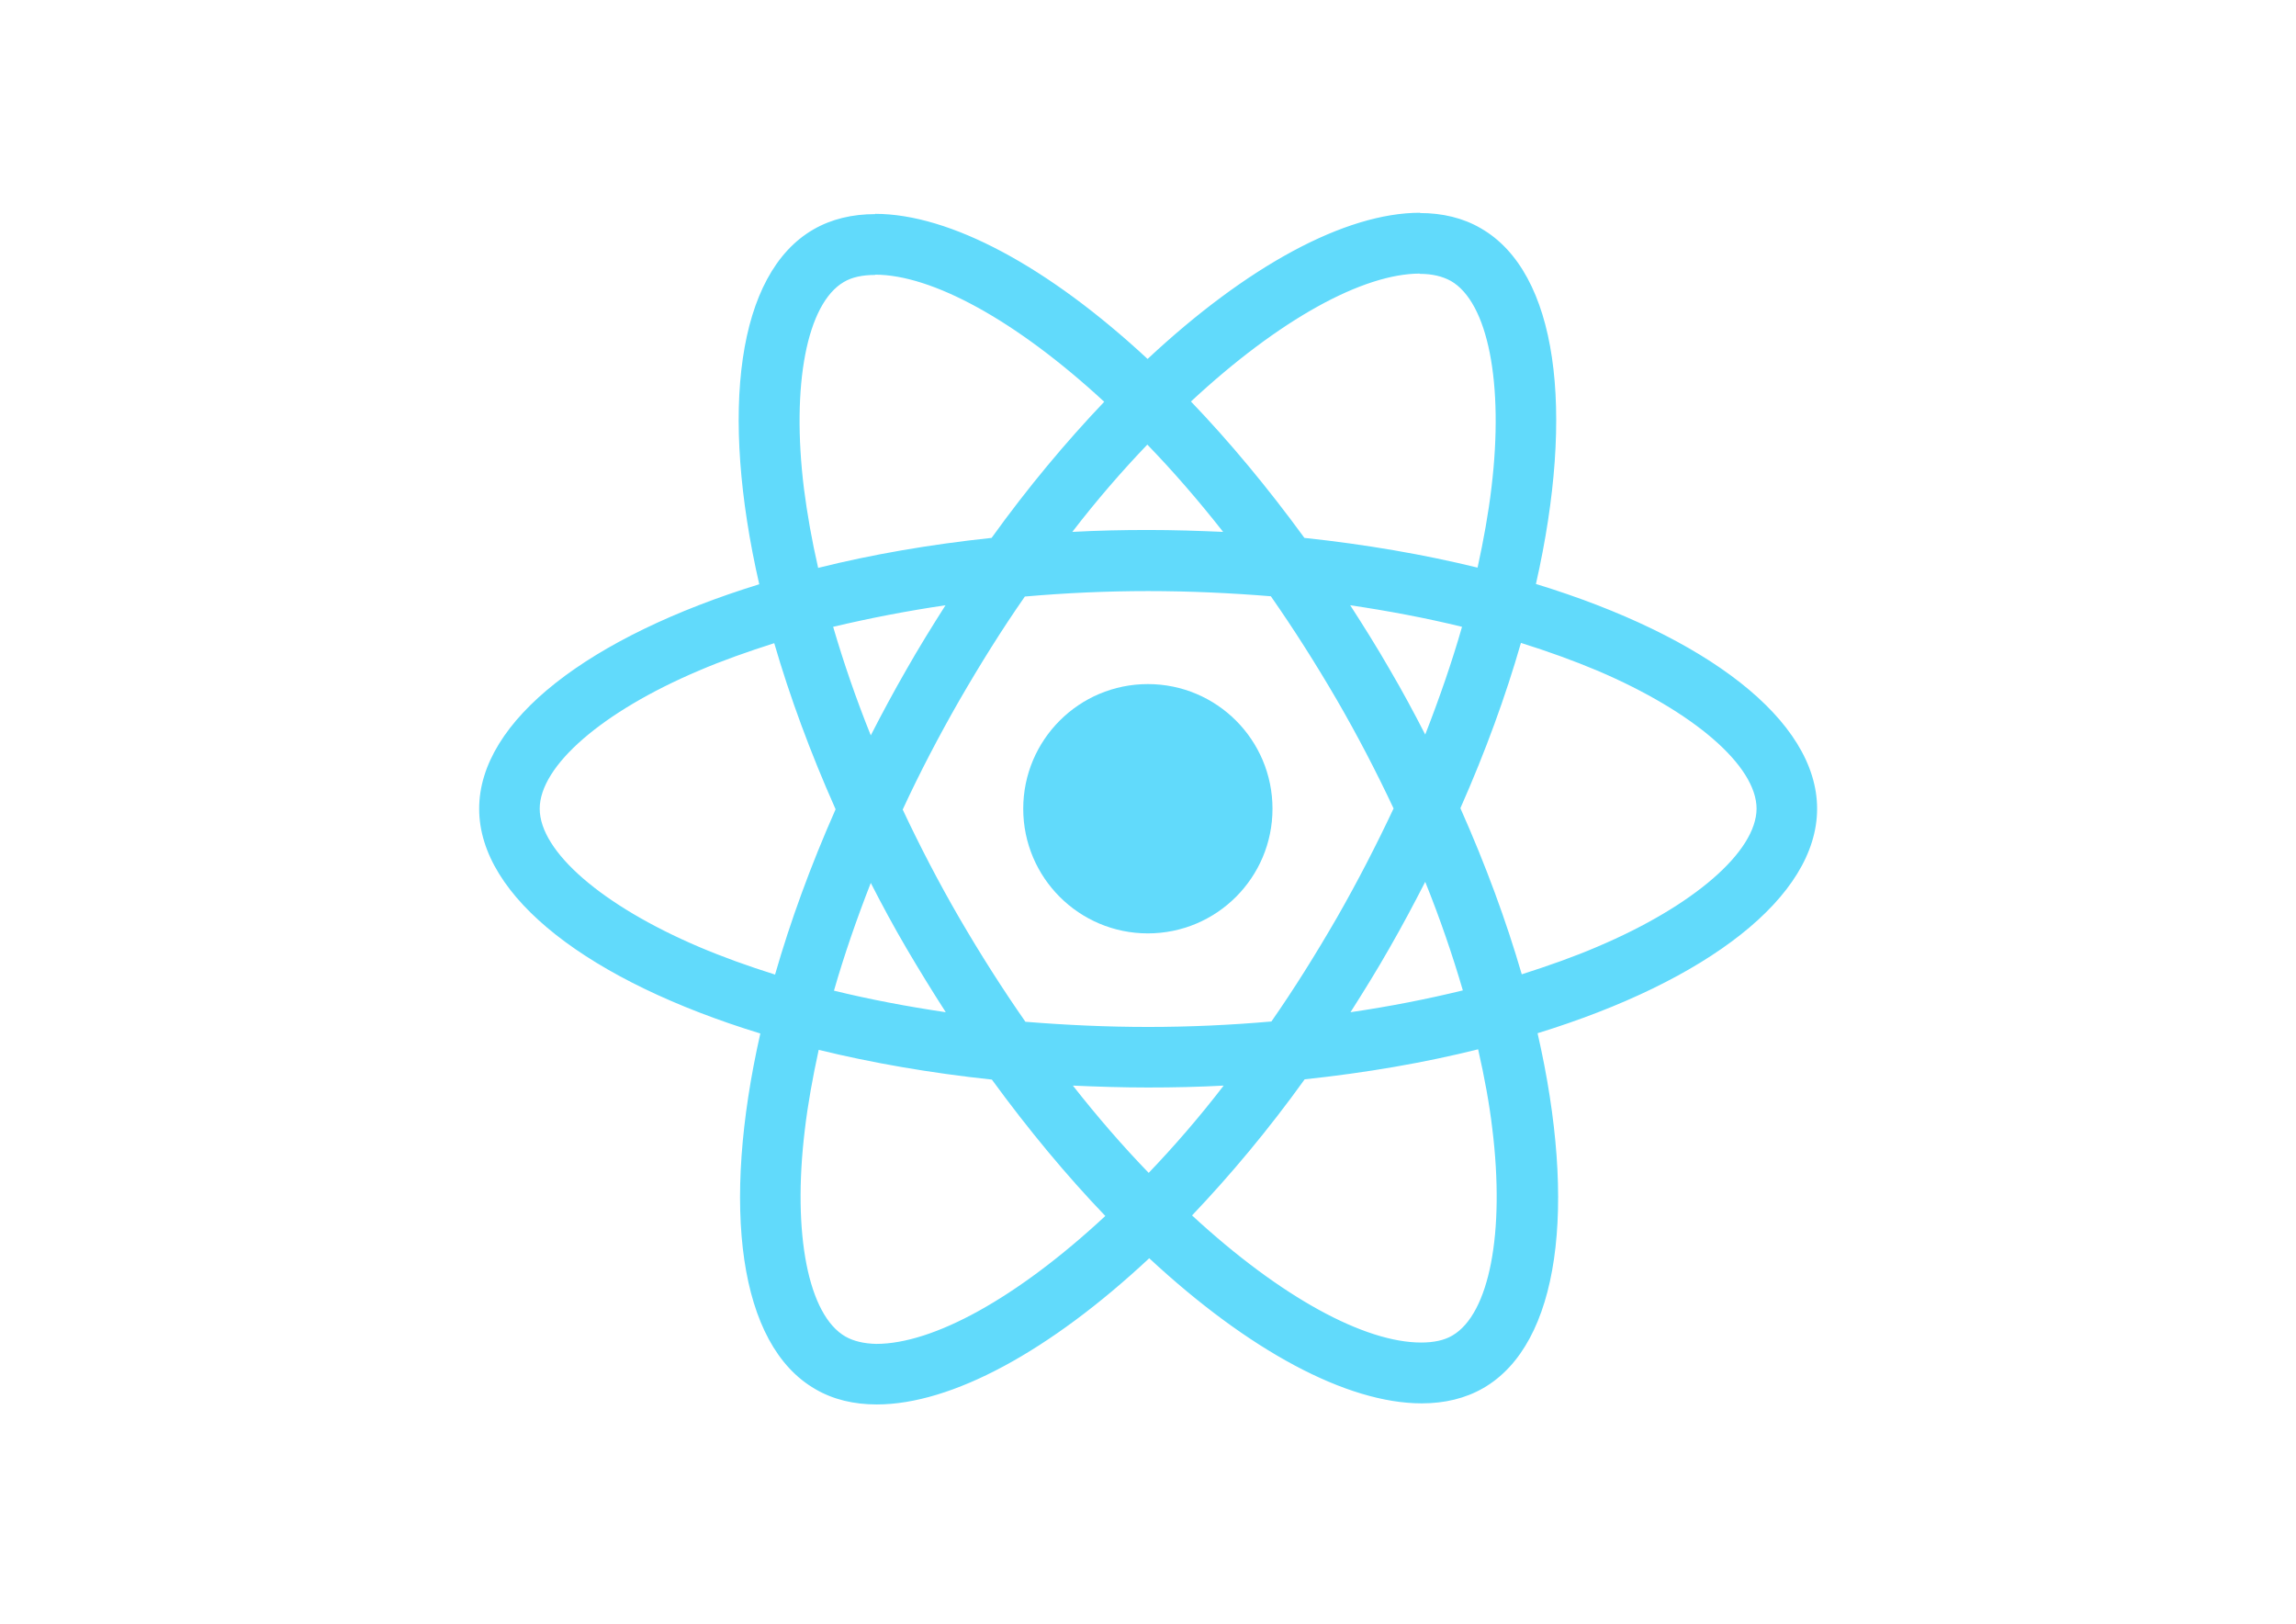
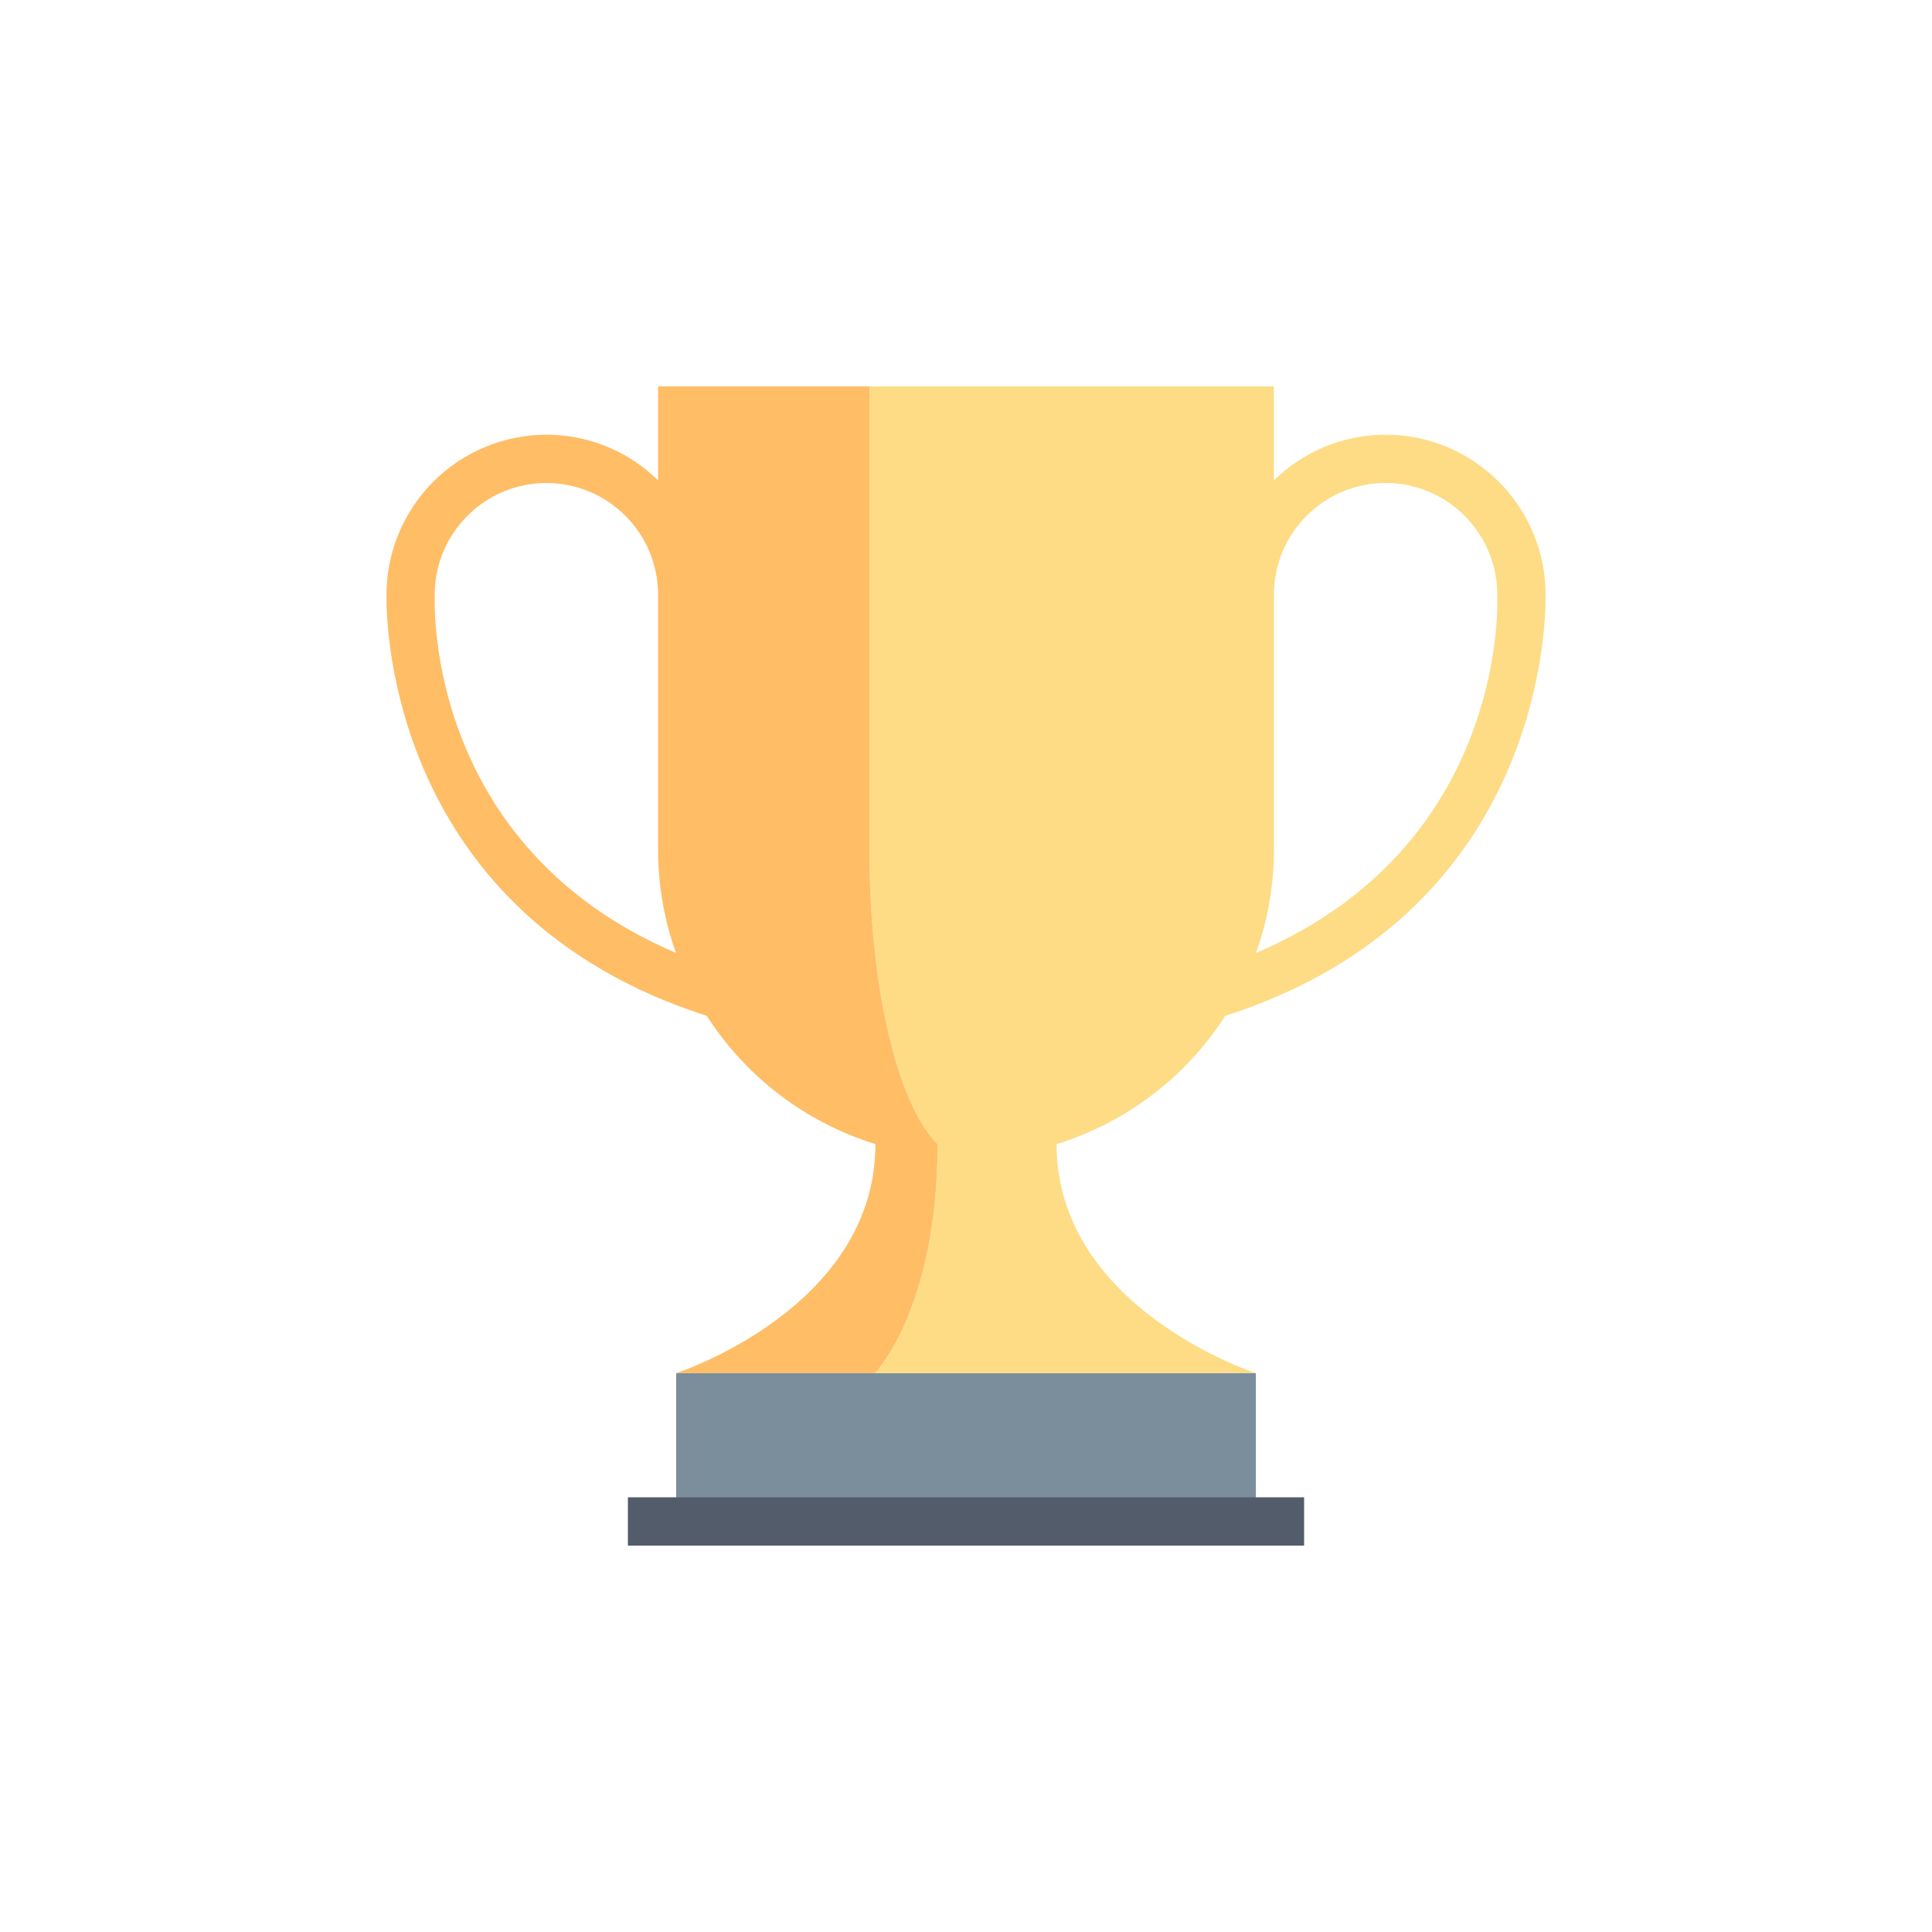
- <svg xmlns="http://www.w3.org/2000/svg" viewBox="0 0 841.9 595.3">
-   <g fill="#61DAFB">
-     <path d="M666.3 296.5c0-32.5-40.7-63.3-103.1-82.4 14.4-63.6 8-114.2-20.2-130.4-6.5-3.8-14.1-5.6-22.4-5.6v22.3c4.6 0 8.3.9 11.4 2.6 13.6 7.8 19.5 37.5 14.9 75.7-1.1 9.4-2.9 19.3-5.1 29.4-19.6-4.8-41-8.5-63.5-10.9-13.5-18.5-27.5-35.3-41.6-50 32.6-30.3 63.2-46.9 84-46.9V78c-27.5 0-63.5 19.6-99.9 53.6-36.4-33.8-72.4-53.2-99.9-53.2v22.3c20.7 0 51.4 16.5 84 46.6-14 14.7-28 31.4-41.3 49.9-22.6 2.4-44 6.1-63.6 11-2.3-10-4-19.7-5.2-29-4.7-38.2 1.1-67.9 14.6-75.8 3-1.8 6.9-2.6 11.5-2.6V78.5c-8.4 0-16 1.8-22.6 5.6-28.1 16.2-34.4 66.7-19.9 130.1-62.2 19.2-102.7 49.9-102.7 82.3 0 32.5 40.7 63.3 103.1 82.4-14.4 63.6-8 114.2 20.2 130.4 6.5 3.8 14.1 5.6 22.5 5.6 27.5 0 63.5-19.6 99.9-53.6 36.4 33.8 72.4 53.2 99.9 53.2 8.4 0 16-1.8 22.6-5.6 28.1-16.2 34.4-66.7 19.9-130.1 62-19.1 102.5-49.9 102.5-82.3zm-130.2-66.7c-3.7 12.9-8.3 26.2-13.5 39.5-4.1-8-8.4-16-13.1-24-4.6-8-9.5-15.8-14.4-23.4 14.2 2.1 27.9 4.7 41 7.9zm-45.8 106.5c-7.8 13.5-15.8 26.3-24.1 38.2-14.9 1.3-30 2-45.2 2-15.1 0-30.2-.7-45-1.9-8.3-11.9-16.4-24.6-24.2-38-7.6-13.1-14.5-26.4-20.8-39.8 6.2-13.4 13.2-26.8 20.7-39.9 7.8-13.5 15.8-26.3 24.1-38.2 14.9-1.3 30-2 45.2-2 15.1 0 30.2.7 45 1.9 8.3 11.9 16.4 24.6 24.2 38 7.6 13.1 14.5 26.4 20.8 39.8-6.3 13.4-13.2 26.8-20.7 39.9zm32.3-13c5.4 13.4 10 26.8 13.8 39.8-13.1 3.2-26.9 5.9-41.2 8 4.9-7.7 9.8-15.6 14.4-23.7 4.6-8 8.9-16.1 13-24.1zM421.2 430c-9.3-9.6-18.6-20.3-27.8-32 9 .4 18.2.7 27.5.7 9.4 0 18.7-.2 27.8-.7-9 11.7-18.3 22.4-27.5 32zm-74.4-58.9c-14.2-2.1-27.9-4.7-41-7.9 3.7-12.9 8.3-26.2 13.5-39.5 4.1 8 8.4 16 13.1 24 4.7 8 9.5 15.8 14.4 23.4zM420.7 163c9.3 9.6 18.6 20.3 27.8 32-9-.4-18.2-.7-27.5-.7-9.4 0-18.7.2-27.8.7 9-11.7 18.3-22.4 27.5-32zm-74 58.9c-4.9 7.7-9.8 15.6-14.4 23.7-4.6 8-8.9 16-13 24-5.4-13.4-10-26.8-13.8-39.8 13.1-3.1 26.9-5.8 41.2-7.9zm-90.5 125.2c-35.4-15.1-58.3-34.9-58.3-50.6 0-15.7 22.9-35.6 58.3-50.6 8.6-3.7 18-7 27.7-10.1 5.7 19.6 13.2 40 22.5 60.9-9.2 20.8-16.6 41.1-22.2 60.6-9.9-3.1-19.3-6.5-28-10.2zM310 490c-13.6-7.8-19.5-37.5-14.9-75.7 1.1-9.4 2.9-19.3 5.1-29.4 19.6 4.8 41 8.5 63.5 10.9 13.5 18.5 27.5 35.3 41.6 50-32.6 30.3-63.2 46.9-84 46.9-4.5-.1-8.3-1-11.3-2.7zm237.2-76.2c4.7 38.2-1.1 67.9-14.6 75.8-3 1.8-6.9 2.6-11.5 2.6-20.7 0-51.4-16.5-84-46.6 14-14.7 28-31.4 41.3-49.9 22.6-2.4 44-6.1 63.6-11 2.3 10.1 4.1 19.8 5.2 29.1zm38.5-66.7c-8.6 3.7-18 7-27.7 10.1-5.7-19.6-13.2-40-22.5-60.9 9.2-20.8 16.6-41.1 22.2-60.6 9.9 3.1 19.3 6.5 28.1 10.2 35.4 15.1 58.3 34.9 58.3 50.6-.1 15.7-23 35.6-58.4 50.6zM320.8 78.4z" />
-     <circle cx="420.9" cy="296.5" r="45.7" />
-     <path d="M520.5 78.1z" />
-   </g>
+ <svg xmlns="http://www.w3.org/2000/svg" viewBox="0 0 80 80" xml:space="preserve">
+   <path fill="#7A8E9B" d="M28 56.857h24v7.142H28z" />
+   <path fill="#525C6B" d="M26 62h28v2H26z" />
+   <path fill="#FDDC85" d="M57.375 18c-1.799 0-3.43.723-4.625 1.891V16H36v19.188c0 5.736 1.189 10.586 2.824 12.188 0 6.815-2.588 9.482-2.588 9.482H52s-8.25-2.667-8.25-9.482a12.78 12.78 0 0 0 6.984-5.311c13.008-4.17 13.275-16.047 13.263-17.367a1.78 1.78 0 0 0 .002-.072c0-3.653-2.972-6.626-6.624-6.626zM52.01 39.459c.476-1.336.74-2.772.74-4.271V24.623A4.63 4.63 0 0 1 57.375 20a4.631 4.631 0 0 1 4.624 4.547 1.01 1.01 0 0 0-.002.123c.019.447.315 10.393-9.987 14.789z" />
+   <path fill="#FFBD66" d="M36 35.188V16h-8.75v3.891A6.598 6.598 0 0 0 22.625 18a6.633 6.633 0 0 0-6.622 6.696c-.012 1.32.254 13.198 13.263 17.368a12.787 12.787 0 0 0 6.984 5.311c0 6.815-8.25 9.482-8.25 9.482h8.235s2.588-2.667 2.588-9.482C37.189 45.773 36 40.924 36 35.188zM18.004 24.672a.884.884 0 0 0-.003-.126A4.63 4.63 0 0 1 22.625 20a4.63 4.63 0 0 1 4.625 4.623v10.564c0 1.499.264 2.936.74 4.271-10.302-4.395-10.006-14.341-9.986-14.786z" />
</svg>
